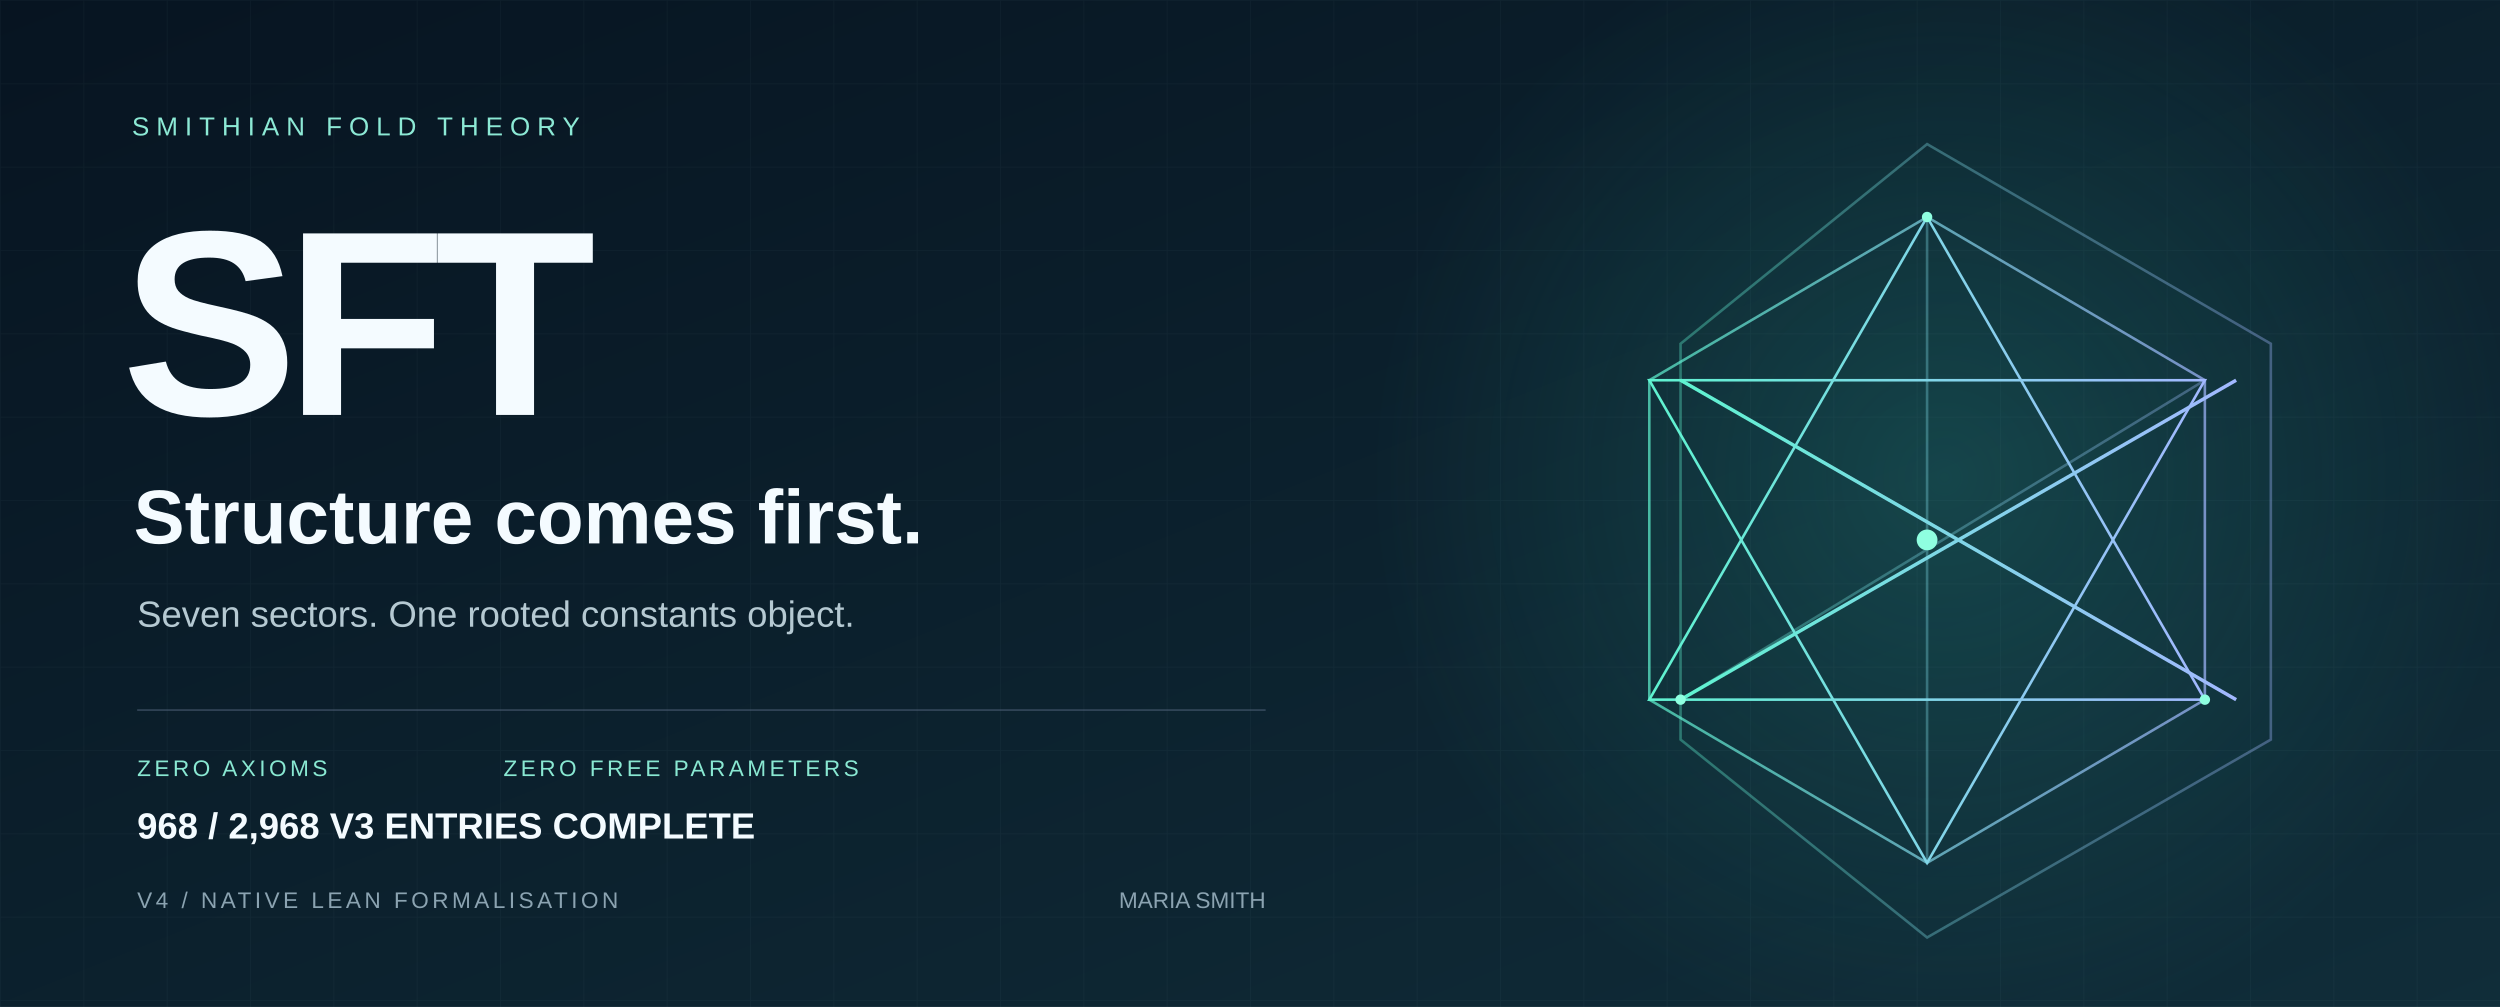
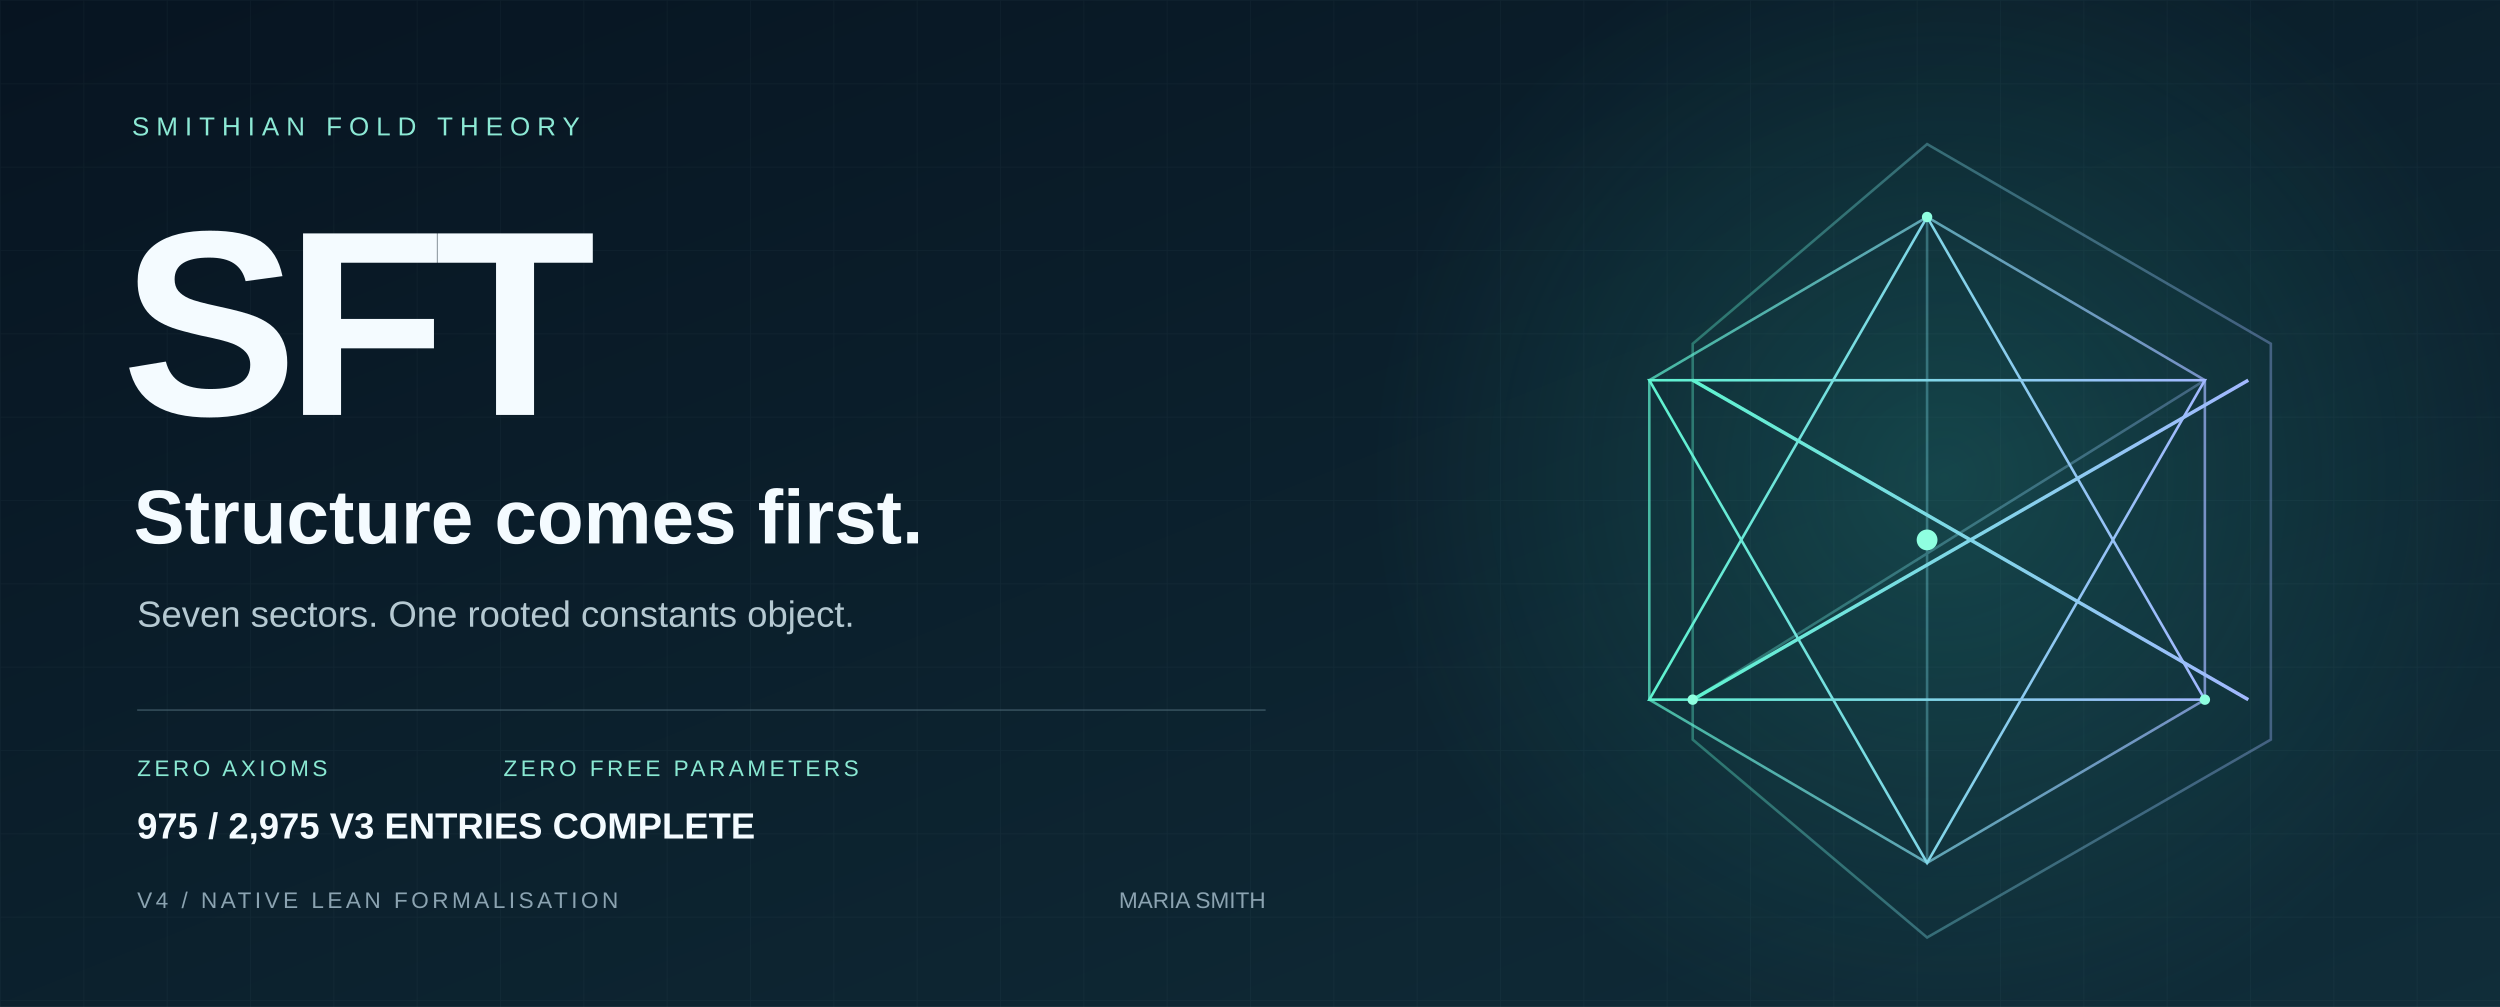
<svg xmlns="http://www.w3.org/2000/svg" width="1440" height="580" viewBox="0 0 1440 580" role="img" aria-labelledby="title desc">
  <defs>
    <linearGradient id="bg" x2="1" y2="1">
      <stop stop-color="#071421" />
      <stop offset="1" stop-color="#102d39" />
    </linearGradient>
    <linearGradient id="edge">
      <stop stop-color="#5ff3d0" />
      <stop offset="1" stop-color="#a2b8ff" />
    </linearGradient>
    <radialGradient id="glow">
      <stop stop-color="#36ccb4" stop-opacity=".2" />
      <stop offset="1" stop-color="#36ccb4" stop-opacity="0" />
    </radialGradient>
    <pattern id="grid" width="48" height="48" patternUnits="userSpaceOnUse">
      <path d="M48 0H0V48" fill="none" stroke="#c6eee7" stroke-opacity=".035" />
    </pattern>
  </defs>
  <path fill="url(#bg)" d="M0 0h1440v580H0z" />
  <path fill="url(#grid)" d="M0 0h1440v580H0z" />
  <circle cx="1120" cy="275" r="330" fill="url(#glow)" />
  <g fill="none" stroke="url(#edge)" stroke-width="1.5">
-     <path d="M1110 83 1308 198 1308 426 1110 540 968 426 968 198Z" opacity=".36" />
+     <path d="M1110 83 1308 198 1308 426 1110 540 975 426 975 198Z" opacity=".36" />
    <path d="m1110 125 160 94v184l-160 94-160-94V219Z" opacity=".7" />
-     <path d="m1110 125 0 372M968 219l320 184M1270 219 968 403" opacity=".35" />
+     <path d="m1110 125 0 372M975 219l320 184M1270 219 975 403" opacity=".35" />
    <path d="m1110 125 160 278-320 0Z" />
    <path d="m1110 497 160-278-320 0Z" />
-     <path d="m968 219 160 92 160-92M968 403l160-92 160 92" stroke-width="2" />
+     <path d="m975 219 160 92 160-92M975 403l160-92 160 92" stroke-width="2" />
  </g>
  <circle cx="1110" cy="311" r="6" fill="#8fffe0" />
  <g fill="#8fffe0">
    <circle cx="1110" cy="125" r="3" />
-     <circle cx="968" cy="403" r="3" />
+     <circle cx="975" cy="403" r="3" />
    <circle cx="1270" cy="403" r="3" />
  </g>
  <g font-family="Arial, Helvetica, sans-serif">
    <text x="76" y="78" fill="#8ce9d5" font-size="15" letter-spacing="4">SMITHIAN FOLD THEORY</text>
    <text x="70" y="239" fill="#f4fbff" font-weight="700" font-size="152" letter-spacing="-7">SFT</text>
    <text x="77" y="313" fill="#f4fbff" font-size="44" font-weight="600">Structure comes first.</text>
    <text x="79" y="361" fill="#b5c9d2" font-size="21">Seven sectors. One rooted constants object.</text>
-     <path d="M79 409H729" stroke="#596882" stroke-opacity=".5" />
+     <path d="M79 409H729" stroke="#597582" stroke-opacity=".5" />
    <text x="79" y="447" fill="#89e8d2" font-size="13" letter-spacing="2">ZERO AXIOMS</text>
    <text x="290" y="447" fill="#89e8d2" font-size="13" letter-spacing="2">ZERO FREE PARAMETERS</text>
    <text x="79" y="523" fill="#8ba3b1" font-size="13" letter-spacing="2">V4 / NATIVE LEAN FORMALISATION</text>
    <text x="729" y="523" fill="#8ba3b1" font-size="13" text-anchor="end">MARIA SMITH</text>
-     <text x="79" y="483" fill="#f4fbff" font-size="21" font-weight="600">968 / 2,968 V3 ENTRIES COMPLETE</text>
+     <text x="79" y="483" fill="#f4fbff" font-size="21" font-weight="600">975 / 2,975 V3 ENTRIES COMPLETE</text>
  </g>
</svg>
